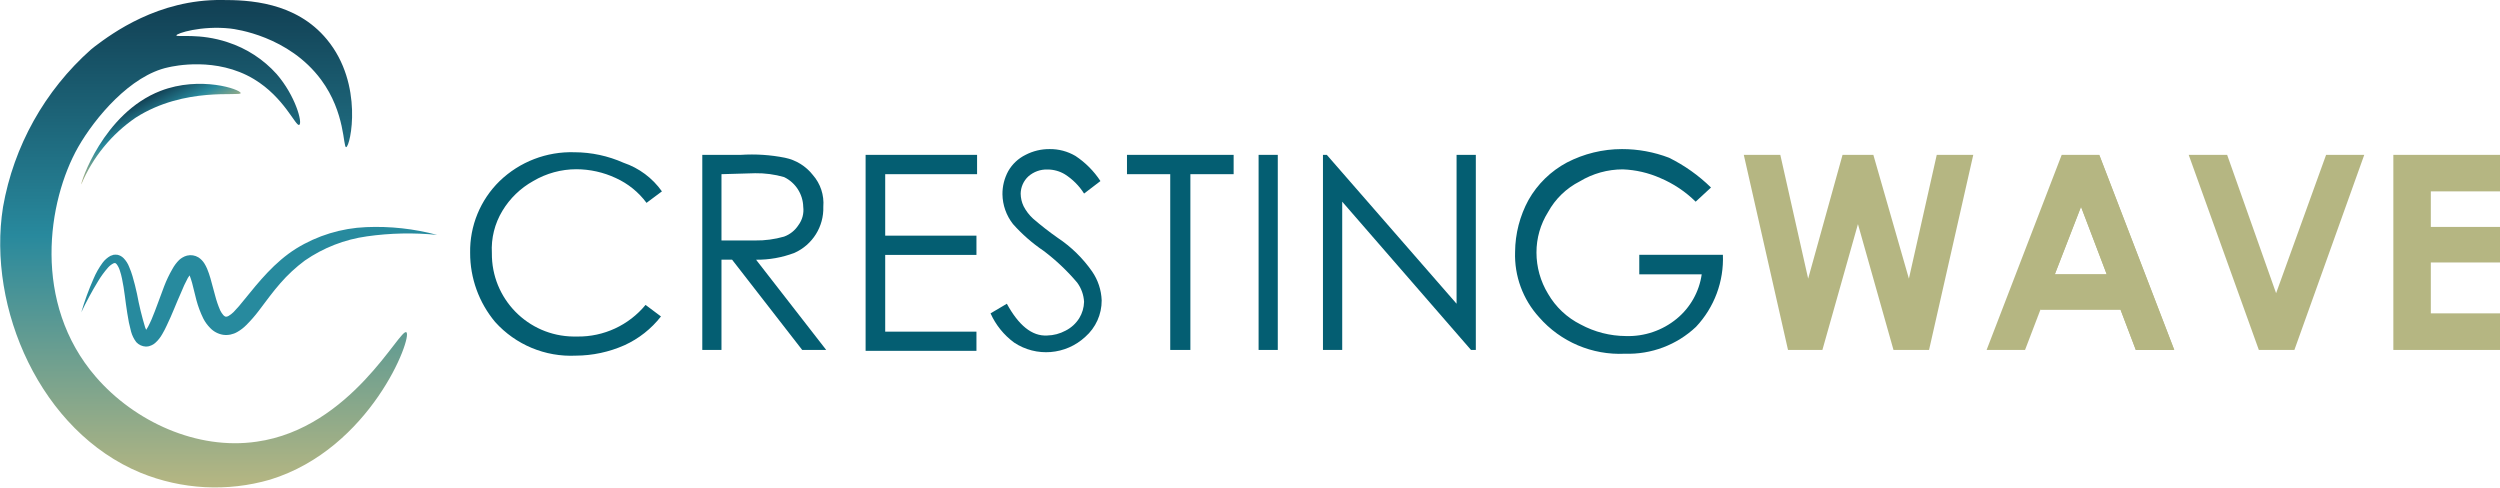
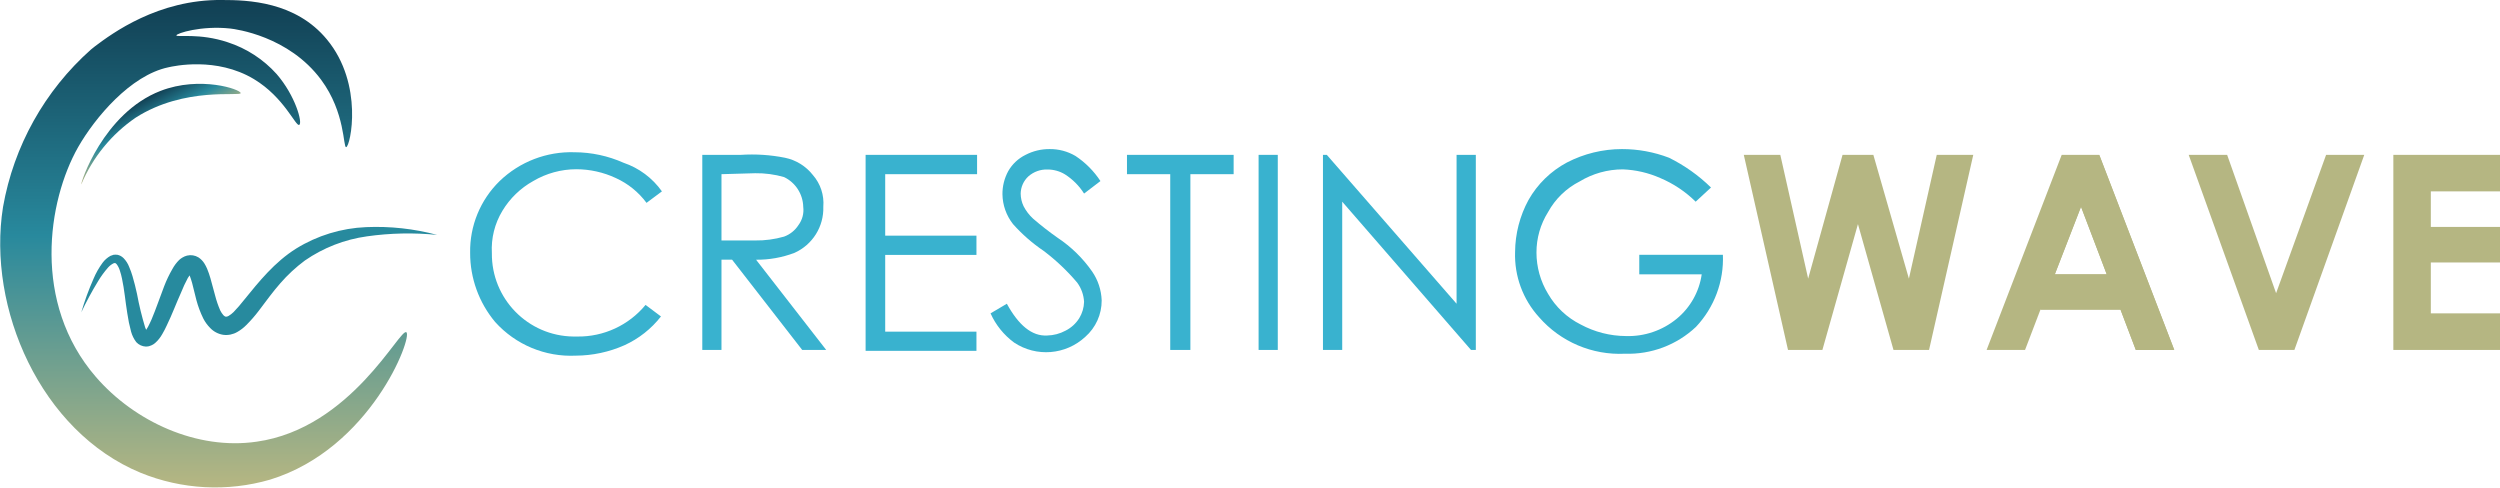
<svg xmlns="http://www.w3.org/2000/svg" xmlns:xlink="http://www.w3.org/1999/xlink" data-bbox="0.028 -0.002 363.532 70.886" viewBox="0 0 363.56 70.89" data-type="ugc">
  <g>
    <defs>
      <linearGradient gradientUnits="userSpaceOnUse" gradientTransform="matrix(53.64 0 0 56.3 23589.33 -5618.69)" y2="101.07" x2="-438.86" y1="99.81" x1="-438.86" id="8cfef1c2-534e-4c3e-a1d4-6b2a4ce3f0a6">
        <stop stop-color="#0f384c" offset="0" />
        <stop stop-color="#113e52" offset="0" />
        <stop stop-color="#28899d" offset=".49" />
        <stop stop-color="#b5b682" offset="1" />
      </linearGradient>
      <linearGradient xlink:href="#8cfef1c2-534e-4c3e-a1d4-6b2a4ce3f0a6" gradientTransform="matrix(12.09 -6.35 1.75 3.32 4661.75 -3169.96)" y2="180.61" x2="-408.19" y1="178.79" x1="-408.19" id="24b15e28-3a38-45ed-bc33-436c39a837ed" />
    </defs>
    <path d="M299.82 22.52h5.45l10.92 28.37h-5.59l-2.23-5.87h-11.64l-2.24 5.87h-5.59zm2.8 7.54l-3.8 9.83h7.55z" fill="#b5b682" />
    <path d="M253.59 22.52h5.31l4.05 18 5-18h4.48l5.17 18 4.05-18h5.31l-6.43 28.37h-5.17l-5.17-18.3-5.17 18.3h-5z" fill="#b5b682" />
    <path d="M318.29 22.52h5.59L331 42.64l7.27-20.12h5.55l-10.16 28.37h-5.17z" fill="#b5b682" />
    <path d="M348.05 22.52h15.51v5.31H353.5V33h10.06v5.17H353.5v7.4h10.06v5.32h-15.51z" fill="#b5b682" />
    <path d="M305.29 22.52l10.9 28.37h-5.59l-2.23-5.87h-11.64l-2.24 5.87zm-2.65 7.54l-3.82 9.83h7.55z" fill="#b5b682" />
-     <path d="M96.26 27.83l-2.24 1.67a11.45 11.45 0 0 0-4.47-3.61 13.67 13.67 0 0 0-5.73-1.28 12.38 12.38 0 0 0-6.28 1.72 12.09 12.09 0 0 0-4.48 4.33 10.71 10.71 0 0 0-1.53 6.15A12 12 0 0 0 83.4 48.94h.56a12.64 12.64 0 0 0 9.92-4.6l2.24 1.68a14.19 14.19 0 0 1-5.3 4.18 17.63 17.63 0 0 1-7.08 1.52 14.83 14.83 0 0 1-11.73-4.89 15.6 15.6 0 0 1-3.64-10.06 14.23 14.23 0 0 1 4.29-10.44 15 15 0 0 1 10.89-4.19 17.71 17.71 0 0 1 7.13 1.53 11.27 11.27 0 0 1 5.58 4.16z" fill="#045e72" />
-     <path d="M102.13 22.52h5.6a24.68 24.68 0 0 1 6.42.42 6.92 6.92 0 0 1 4.06 2.51 6.22 6.22 0 0 1 1.52 4.61 7.1 7.1 0 0 1-4.19 6.71 15.23 15.23 0 0 1-5.59 1l10.2 13.12h-3.49l-10.2-13.13h-1.54v13.13h-2.79zm2.79 2.81v9.64h4.9a14.52 14.52 0 0 0 4.2-.56 4.19 4.19 0 0 0 2.09-1.67 3.67 3.67 0 0 0 .7-2.66 4.93 4.93 0 0 0-2.79-4.33 14.52 14.52 0 0 0-4.2-.56z" fill="#045e72" />
-     <path d="M125.88 22.52h16.21v2.81h-13.36v8.94H142v2.8h-13.27v11.16H142v2.79h-16.12z" fill="#045e72" />
-     <path d="M144.05 45.57l2.37-1.4c1.68 3.08 3.63 4.76 5.87 4.62a5.89 5.89 0 0 0 2.66-.7 5 5 0 0 0 2-1.82 4.78 4.78 0 0 0 .7-2.38 5.19 5.19 0 0 0-1-2.79 30.36 30.36 0 0 0-4.87-4.61 23.81 23.81 0 0 1-4.47-3.91 7.18 7.18 0 0 1-1.53-4.33 6.92 6.92 0 0 1 .84-3.36 5.89 5.89 0 0 1 2.52-2.37 7.46 7.46 0 0 1 3.49-.84 7.25 7.25 0 0 1 3.77 1 12.75 12.75 0 0 1 3.63 3.65l-2.38 1.82a9 9 0 0 0-2.79-2.8 4.86 4.86 0 0 0-2.52-.7 4 4 0 0 0-2.79 1 3.49 3.49 0 0 0-1.12 2.52 4.36 4.36 0 0 0 .42 1.81 6.48 6.48 0 0 0 1.39 1.82 45 45 0 0 0 3.58 2.79 18.76 18.76 0 0 1 5 4.89 7.91 7.91 0 0 1 1.39 4.2 7 7 0 0 1-2.39 5.31 8.39 8.39 0 0 1-10.34.83 10.69 10.69 0 0 1-3.43-4.25z" fill="#045e72" />
-     <path d="M163.89 25.33v-2.81h15.51v2.81h-6.29v25.56h-2.93V25.33z" fill="#045e72" />
-     <path d="M183.03 22.52h2.79v28.37h-2.79z" fill="#045e72" />
-     <path d="M192.39 50.89V22.52h.56l18.87 21.65V22.52h2.8v28.37h-.7l-18.73-21.56v21.56z" fill="#045e72" />
-     <path d="M248.82 27.27l-2.23 2.06a16.39 16.39 0 0 0-5.15-3.44 14.86 14.86 0 0 0-5.45-1.26 12.12 12.12 0 0 0-6.26 1.75 10.86 10.86 0 0 0-4.61 4.47 11 11 0 0 0-1.68 5.87 11.54 11.54 0 0 0 1.68 6 11.32 11.32 0 0 0 4.75 4.47 14 14 0 0 0 6.57 1.68 11.07 11.07 0 0 0 7.4-2.52 10.24 10.24 0 0 0 3.63-6.46h-9.08v-2.84h12.16a14.42 14.42 0 0 1-3.91 10.48 14.36 14.36 0 0 1-10.34 3.91 15.57 15.57 0 0 1-12.48-5.31 13.42 13.42 0 0 1-3.49-9.5 16.07 16.07 0 0 1 1.95-7.55 14 14 0 0 1 5.59-5.45 17.41 17.41 0 0 1 8-1.95 19.11 19.11 0 0 1 6.85 1.26 23.8 23.8 0 0 1 6.1 4.33z" fill="#045e72" />
+     <path d="M96.26 27.83l-2.24 1.67a11.45 11.45 0 0 0-4.47-3.61 13.67 13.67 0 0 0-5.73-1.28 12.38 12.38 0 0 0-6.28 1.72 12.09 12.09 0 0 0-4.48 4.33 10.71 10.71 0 0 0-1.53 6.15A12 12 0 0 0 83.4 48.94h.56a12.64 12.64 0 0 0 9.92-4.6l2.24 1.68a14.19 14.19 0 0 1-5.3 4.18 17.63 17.63 0 0 1-7.08 1.52 14.83 14.83 0 0 1-11.73-4.89 15.6 15.6 0 0 1-3.64-10.06 14.23 14.23 0 0 1 4.29-10.44 15 15 0 0 1 10.89-4.19 17.71 17.71 0 0 1 7.13 1.53 11.27 11.27 0 0 1 5.58 4.16z" fill="#39b2cf" />
+     <path d="M102.13 22.52h5.6a24.68 24.68 0 0 1 6.42.42 6.92 6.92 0 0 1 4.06 2.51 6.22 6.22 0 0 1 1.52 4.61 7.1 7.1 0 0 1-4.19 6.71 15.23 15.23 0 0 1-5.59 1l10.2 13.12h-3.49l-10.2-13.13h-1.54v13.13h-2.79zm2.79 2.81v9.64h4.9a14.52 14.52 0 0 0 4.2-.56 4.19 4.19 0 0 0 2.09-1.67 3.67 3.67 0 0 0 .7-2.66 4.93 4.93 0 0 0-2.79-4.33 14.52 14.52 0 0 0-4.2-.56z" fill="#39b2cf" />
+     <path d="M125.88 22.52h16.21v2.81h-13.36v8.94H142v2.8h-13.27v11.16H142v2.79h-16.12z" fill="#39b2cf" />
+     <path d="M144.05 45.57l2.37-1.4c1.68 3.08 3.63 4.76 5.87 4.62a5.89 5.89 0 0 0 2.66-.7 5 5 0 0 0 2-1.82 4.78 4.78 0 0 0 .7-2.38 5.19 5.19 0 0 0-1-2.79 30.36 30.36 0 0 0-4.87-4.61 23.81 23.81 0 0 1-4.47-3.91 7.18 7.18 0 0 1-1.53-4.33 6.92 6.92 0 0 1 .84-3.36 5.89 5.89 0 0 1 2.52-2.37 7.46 7.46 0 0 1 3.49-.84 7.25 7.25 0 0 1 3.77 1 12.75 12.75 0 0 1 3.63 3.65l-2.38 1.82a9 9 0 0 0-2.79-2.8 4.86 4.86 0 0 0-2.52-.7 4 4 0 0 0-2.79 1 3.49 3.49 0 0 0-1.12 2.52 4.36 4.36 0 0 0 .42 1.81 6.48 6.48 0 0 0 1.39 1.82 45 45 0 0 0 3.58 2.79 18.76 18.76 0 0 1 5 4.89 7.91 7.91 0 0 1 1.39 4.2 7 7 0 0 1-2.39 5.31 8.39 8.39 0 0 1-10.34.83 10.69 10.69 0 0 1-3.43-4.25z" fill="#39b2cf" />
+     <path d="M163.89 25.33v-2.81h15.51v2.81h-6.29v25.56h-2.93V25.33z" fill="#39b2cf" />
+     <path d="M183.03 22.52h2.79v28.37h-2.79z" fill="#39b2cf" />
+     <path d="M192.39 50.89V22.52h.56l18.87 21.65V22.52h2.8v28.37h-.7l-18.73-21.56v21.56z" fill="#39b2cf" />
+     <path d="M248.82 27.27l-2.23 2.06a16.39 16.39 0 0 0-5.15-3.44 14.86 14.86 0 0 0-5.45-1.26 12.12 12.12 0 0 0-6.26 1.75 10.86 10.86 0 0 0-4.61 4.47 11 11 0 0 0-1.68 5.87 11.54 11.54 0 0 0 1.68 6 11.32 11.32 0 0 0 4.75 4.47 14 14 0 0 0 6.57 1.68 11.07 11.07 0 0 0 7.4-2.52 10.24 10.24 0 0 0 3.63-6.46h-9.08v-2.84h12.16a14.42 14.42 0 0 1-3.91 10.48 14.36 14.36 0 0 1-10.34 3.91 15.57 15.57 0 0 1-12.48-5.31 13.42 13.42 0 0 1-3.49-9.5 16.07 16.07 0 0 1 1.95-7.55 14 14 0 0 1 5.59-5.45 17.41 17.41 0 0 1 8-1.95 19.11 19.11 0 0 1 6.85 1.26 23.8 23.8 0 0 1 6.1 4.33z" fill="#39b2cf" />
    <g>
      <path transform="translate(-19.18 -1.11)" d="M33.12 55.92c5.62 6.5 14.72 10.69 23.39 9.42 13.76-1.94 20.86-16.63 21.77-15.91s-5.17 16.92-19.82 21.43a28.67 28.67 0 0 1-18.84-1c-14.51-6-22.35-23.92-20-38.65a39.85 39.85 0 0 1 12.79-22.9l.6-.48C35.45 6 42.17 1 51.47 1.11c3.71 0 10.69.2 15.26 5.75 5.38 6.5 3.41 15.54 2.79 15.65-.46.06-.09-5-3.64-9.8-4.72-6.37-12.44-7.36-13.2-7.45-4.24-.46-7.86.7-7.85 1s3.37-.38 7.48 1a16.34 16.34 0 0 1 7.1 4.62c2.73 3.15 3.8 7.1 3.29 7.39s-2.17-4-6.6-6.66c-5.45-3.27-11.65-1.89-12.45-1.71-5.49 1.16-10.65 7.31-13.11 11.61-4.44 7.83-6.73 22.65 2.58 33.41z" fill="url(#8cfef1c2-534e-4c3e-a1d4-6b2a4ce3f0a6)" />
      <path transform="translate(-19.18 -1.11)" d="M31 27.93c-.16-.1 3.18-10.37 11.52-13.6 5.77-2.23 11.66-.22 11.66.32s-8.12-1-15.27 3.57A22.15 22.15 0 0 0 31 27.93z" fill="url(#24b15e28-3a38-45ed-bc33-436c39a837ed)" />
    </g>
    <path d="M11.82 45.42a39.47 39.47 0 0 1 1.78-4.88 11.38 11.38 0 0 1 1.32-2.33 3.63 3.63 0 0 1 1.14-1l.46-.16a2.53 2.53 0 0 1 .55 0 1.77 1.77 0 0 1 .89.48 3.71 3.71 0 0 1 .83 1.3 11.15 11.15 0 0 1 .48 1.33c.26.86.46 1.71.65 2.56a45.43 45.43 0 0 0 1.18 4.87 2.29 2.29 0 0 0 .39.74s-.06-.1-.26-.1h-.19a3.51 3.51 0 0 0 .5-.73c.18-.34.34-.69.51-1.07.64-1.51 1.18-3.14 1.83-4.82a17.47 17.47 0 0 1 1.18-2.47 5.59 5.59 0 0 1 1-1.34 2.61 2.61 0 0 1 .46-.34 2.41 2.41 0 0 1 .68-.29 2.19 2.19 0 0 1 1.66.26 2.89 2.89 0 0 1 .86.88 5.62 5.62 0 0 1 .4.77 13.24 13.24 0 0 1 .48 1.38l.68 2.5a14.15 14.15 0 0 0 .75 2.19 3.19 3.19 0 0 0 .46.69.75.75 0 0 0 .35.22.79.79 0 0 0 .39-.11 3.74 3.74 0 0 0 .74-.57 21.84 21.84 0 0 0 1.54-1.78c2.13-2.62 4.43-5.5 7.57-7.46a21 21 0 0 1 10.17-3.11 34.23 34.23 0 0 1 10.32 1.13 42.45 42.45 0 0 0-10.2.21 20.91 20.91 0 0 0-9.04 3.52 22.52 22.52 0 0 0-3.58 3.32c-1.09 1.24-2.06 2.59-3.13 4a19.58 19.58 0 0 1-1.8 2.06 6 6 0 0 1-1.3 1 3.22 3.22 0 0 1-2.06.42 3.32 3.32 0 0 1-1.9-1 5.51 5.51 0 0 1-1-1.38 14.68 14.68 0 0 1-1-2.67l-.62-2.48c-.11-.39-.23-.76-.35-1.07a2.53 2.53 0 0 0-.18-.37c-.05-.08-.1-.11 0-.06a.52.52 0 0 0 .42.07h.08-.05a3.29 3.29 0 0 0-.54.69 20.36 20.36 0 0 0-1 2.15c-.69 1.52-1.28 3.14-2.07 4.76a12.44 12.44 0 0 1-.65 1.25 4.93 4.93 0 0 1-1.05 1.31 2 2 0 0 1-.53.33 2.6 2.6 0 0 1-.36.13 2.3 2.3 0 0 1-.45.05 2 2 0 0 1-1.39-.64 4.44 4.44 0 0 1-.76-1.54 22.18 22.18 0 0 1-.55-2.67c-.14-.86-.25-1.72-.36-2.56s-.24-1.68-.41-2.48a9.45 9.45 0 0 0-.31-1.16 3 3 0 0 0-.45-.91c-.18-.17-.18-.23-.44-.16a2.62 2.62 0 0 0-.82.62 13.66 13.66 0 0 0-1.46 2 48 48 0 0 0-2.44 4.52z" fill="#278a9e" />
  </g>
</svg>
